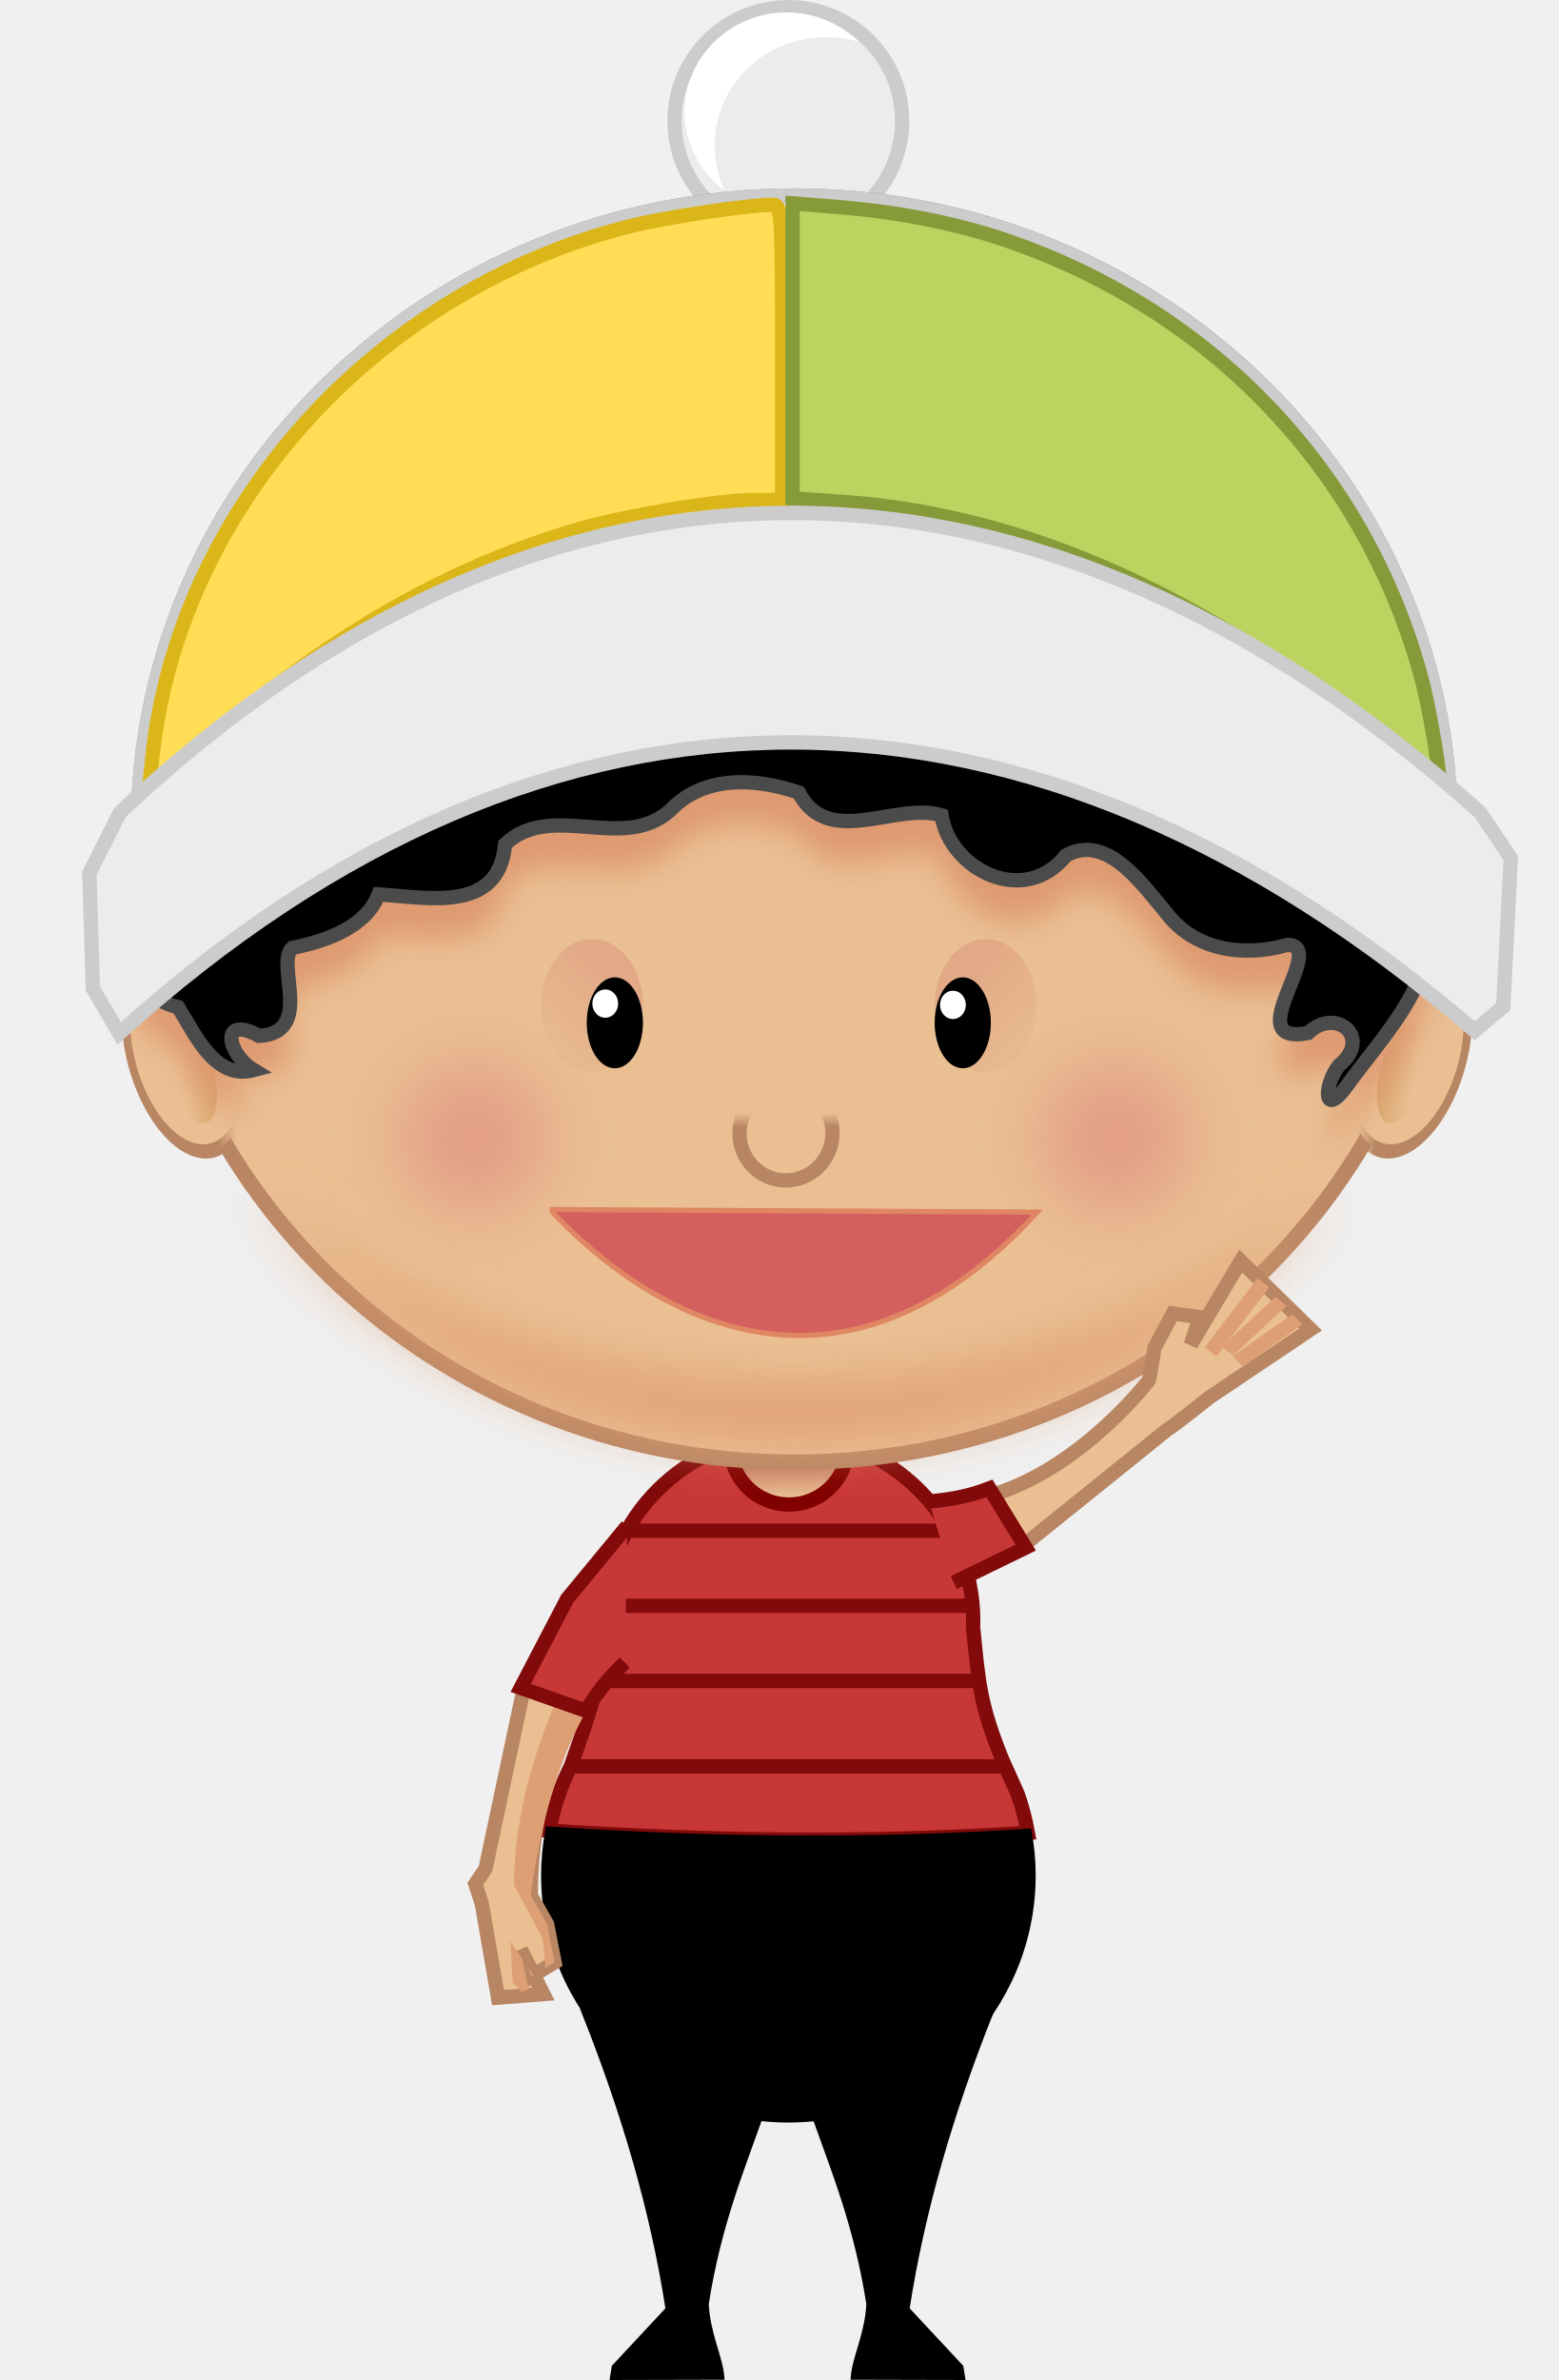
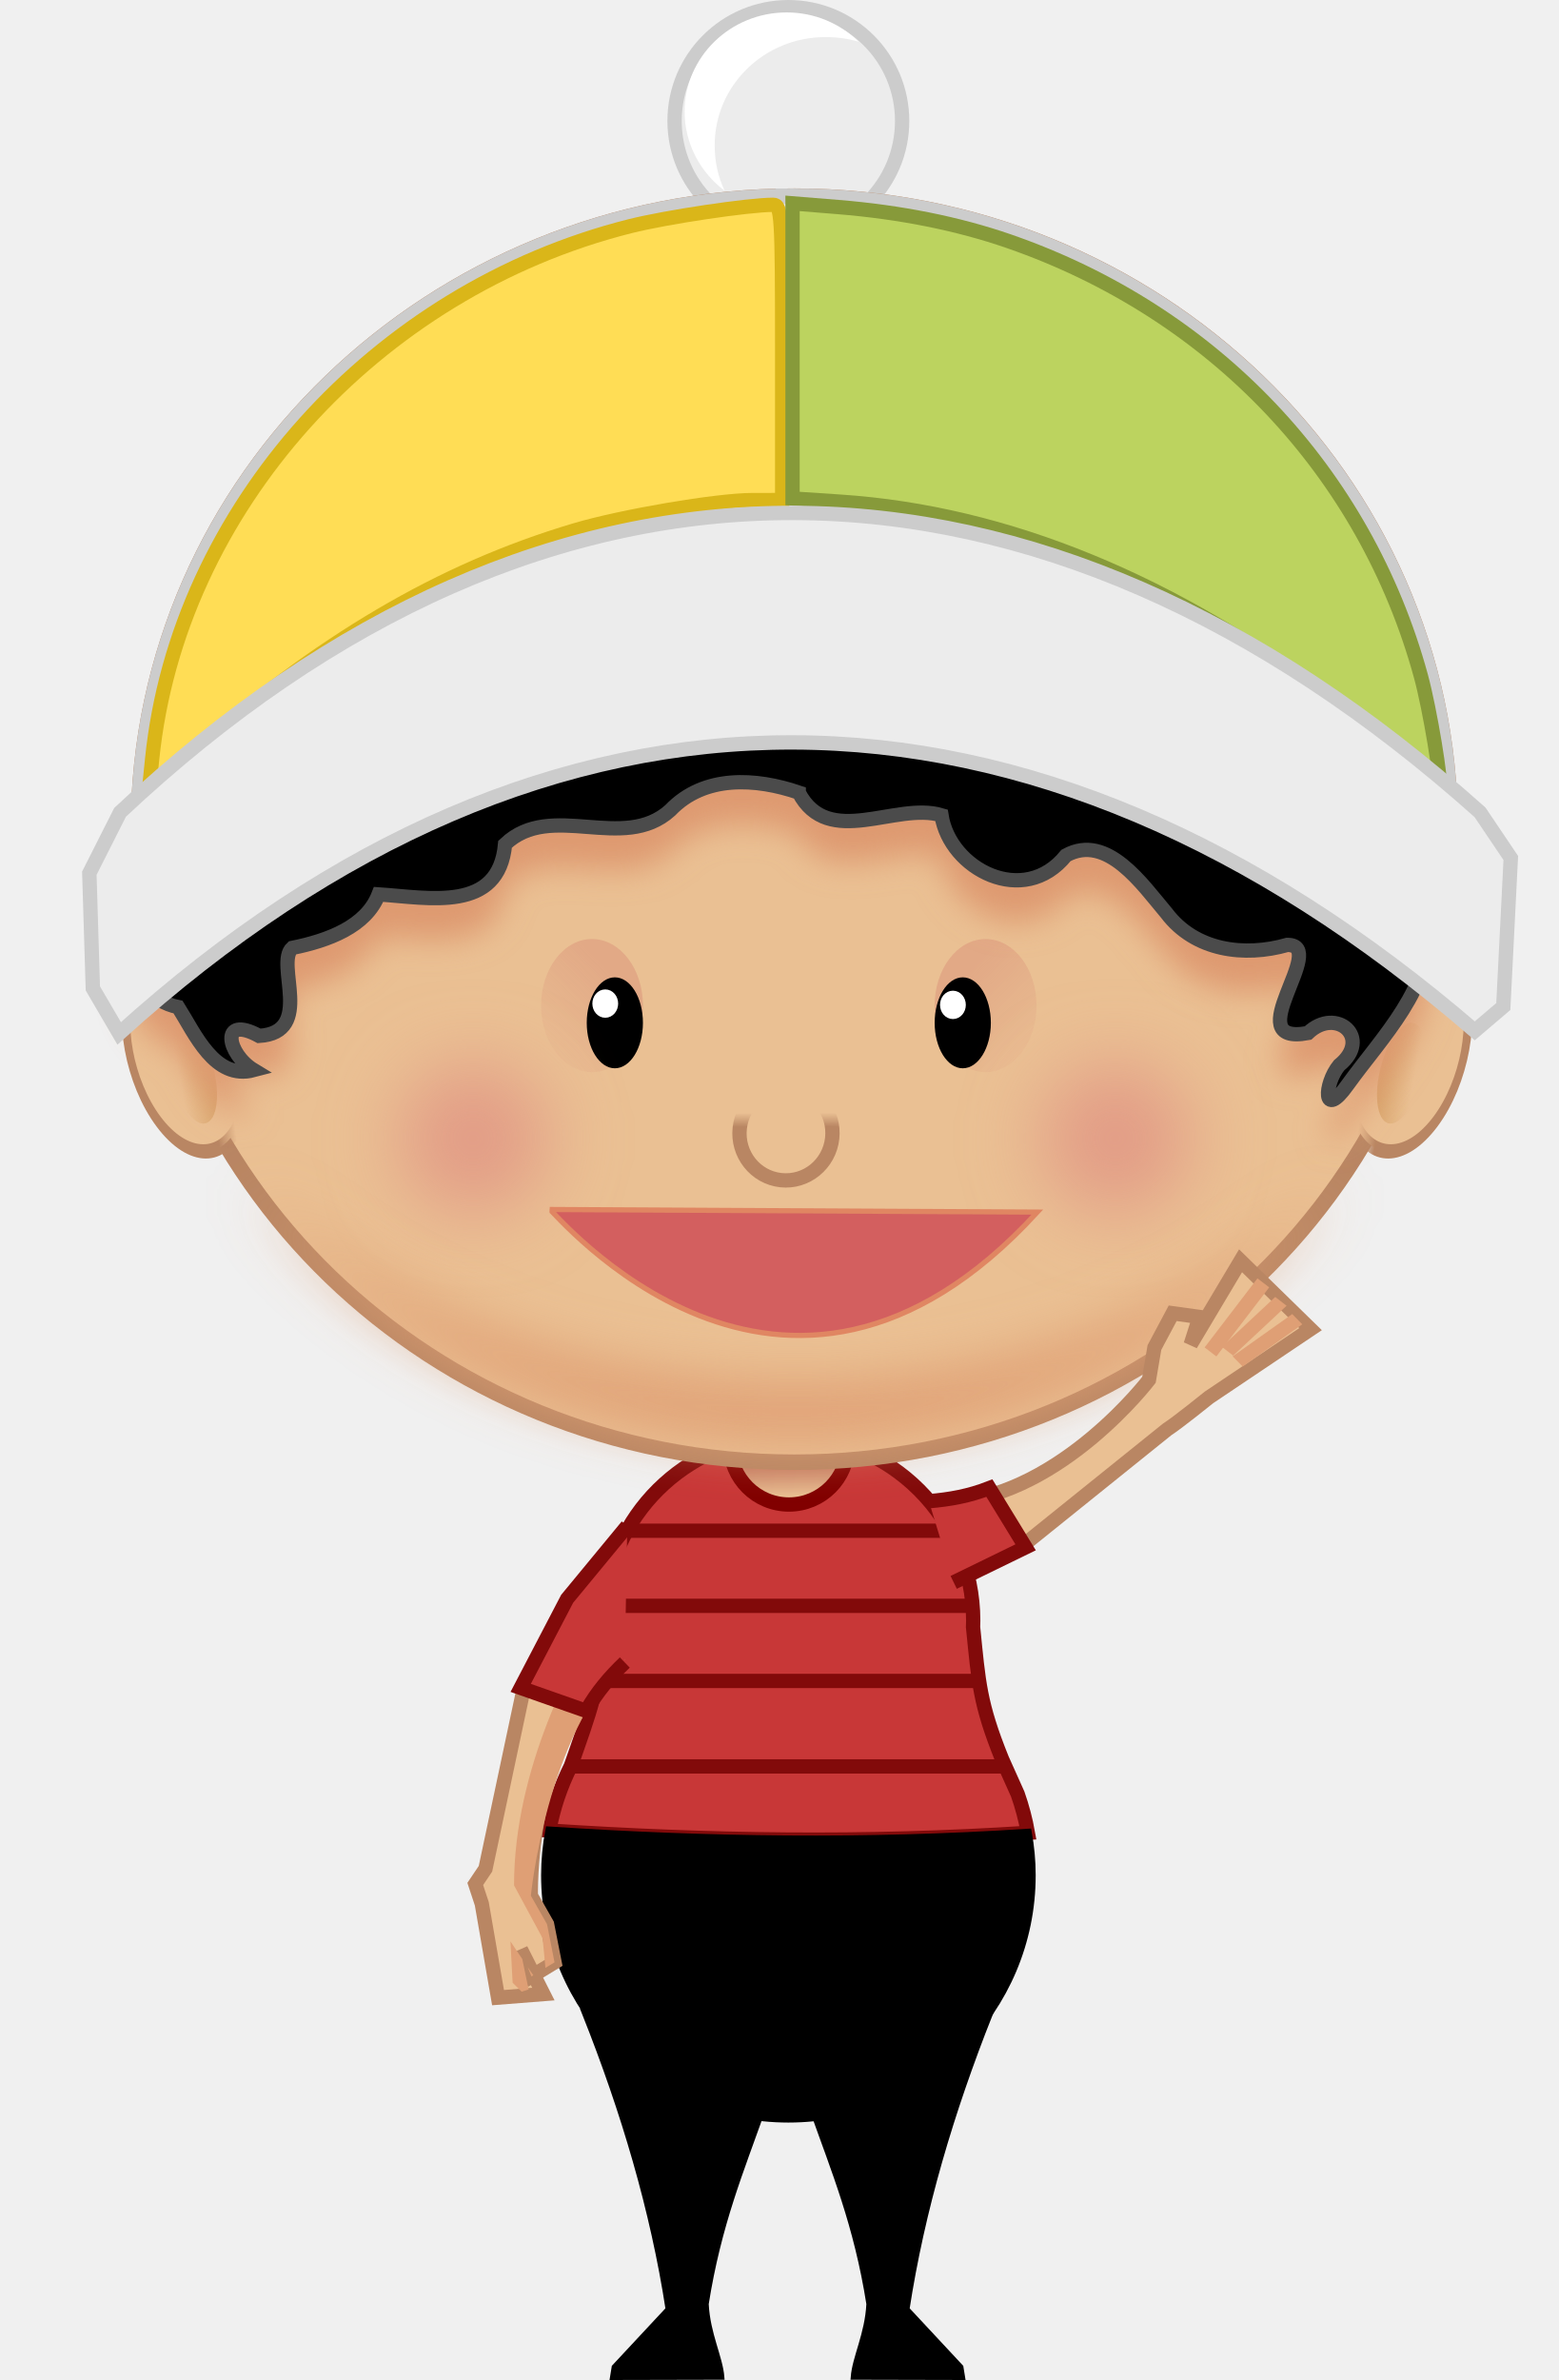
- <svg xmlns="http://www.w3.org/2000/svg" xmlns:xlink="http://www.w3.org/1999/xlink" width="84.953mm" height="129.667mm" viewBox="0 0 301.015 459.448" id="svg4252" version="1.1">
-   <defs id="defs4254">
-     <filter id="filter3447" height="1.486" width="1.124" y="-0.243" x="-0.062">
-       <feGaussianBlur id="feGaussianBlur3449" stdDeviation="5.424" />
+ <svg xmlns="http://www.w3.org/2000/svg" xmlns:xlink="http://www.w3.org/1999/xlink" width="321.082" height="490.078" viewBox="0 0 301.015 459.448">
+   <defs>
+     <linearGradient id="k" y2="76.099" xlink:href="#a" gradientUnits="userSpaceOnUse" x2="155.33" y1="85.492" x1="165.55" />
+     <linearGradient id="a">
+       <stop style="stop-color:#b98663" offset="0" />
+       <stop style="stop-color:#b98663;stop-opacity:0" offset="1" />
+     </linearGradient>
+     <linearGradient id="l" y2="32.778" xlink:href="#b" gradientUnits="userSpaceOnUse" x2="190.84" y1="67.726" x1="241.07" />
+     <linearGradient id="b">
+       <stop style="stop-color:#d9a66d" offset="0" />
+       <stop style="stop-color:#d9a66d;stop-opacity:0" offset="1" />
+     </linearGradient>
+     <linearGradient gradientTransform="matrix(5.0079 0 0 4.0423 -1194.087 317.455)" id="g" y2="77.928" xlink:href="#c" gradientUnits="userSpaceOnUse" x2="156.07" y1="74.75" x1="160" />
+     <linearGradient id="c">
+       <stop style="stop-color:#e2a986" offset="0" />
+       <stop style="stop-color:#e2a986;stop-opacity:0" offset="1" />
+     </linearGradient>
+     <linearGradient gradientTransform="matrix(.2167 0 0 .21996 388.89 586.071)" id="e" y2="48.542" xlink:href="#a" gradientUnits="userSpaceOnUse" x2="200.85" y1="60.694" x1="202.2" />
+     <linearGradient gradientTransform="translate(-178.333 381.635) scale(2.762)" id="d" y2="118.38" gradientUnits="userSpaceOnUse" x2="196.56" y1="120.5" x1="196.61">
+       <stop style="stop-color:#eac093" offset="0" />
+       <stop style="stop-color:#c78066" offset="1" />
+     </linearGradient>
+     <linearGradient gradientTransform="matrix(5.0079 0 0 4.0423 -464.763 317.455)" y2="77.928" x2="156.07" y1="74.75" x1="160" gradientUnits="userSpaceOnUse" id="f" xlink:href="#c" />
+     <linearGradient xlink:href="#a" id="i" gradientUnits="userSpaceOnUse" x1="165.55" y1="85.492" x2="155.33" y2="76.099" />
+     <linearGradient xlink:href="#b" id="j" gradientUnits="userSpaceOnUse" x1="241.07" y1="67.726" x2="190.84" y2="32.778" />
+     <filter id="n" height="1.486" width="1.124" y="-.243" x="-.062">
+       <feGaussianBlur stdDeviation="5.424" />
    </filter>
-     <filter id="filter3326">
-       <feGaussianBlur id="feGaussianBlur3328" stdDeviation="3.043" />
+     <filter id="m">
+       <feGaussianBlur stdDeviation="3.043" />
    </filter>
-     <linearGradient id="linearGradient2534" y2="76.099" xlink:href="#linearGradient3323" gradientUnits="userSpaceOnUse" x2="155.33" y1="85.492" x1="165.55" />
-     <linearGradient id="linearGradient3323">
-       <stop id="stop3325" style="stop-color:#b98663" offset="0" />
-       <stop id="stop3327" style="stop-color:#b98663;stop-opacity:0" offset="1" />
-     </linearGradient>
-     <linearGradient id="linearGradient3236" y2="32.778" xlink:href="#linearGradient3230" gradientUnits="userSpaceOnUse" x2="190.84" y1="67.726" x1="241.07" />
-     <linearGradient id="linearGradient3230">
-       <stop id="stop3232" style="stop-color:#d9a66d" offset="0" />
-       <stop id="stop3234" style="stop-color:#d9a66d;stop-opacity:0" offset="1" />
-     </linearGradient>
-     <filter id="filter3551" height="2.213" width="2.213" y="-0.606" x="-0.606">
-       <feGaussianBlur id="feGaussianBlur3553" stdDeviation="2.617" />
+     <filter id="h" height="2.213" width="2.213" y="-.606" x="-.606">
+       <feGaussianBlur stdDeviation="2.617" />
    </filter>
-     <linearGradient gradientTransform="matrix(5.0079,0,0,4.0423,-1194.087,317.4555)" id="linearGradient3349" y2="77.928" xlink:href="#linearGradient3343" gradientUnits="userSpaceOnUse" x2="156.07" y1="74.75" x1="160" />
-     <linearGradient id="linearGradient3343">
-       <stop id="stop3345" style="stop-color:#e2a986" offset="0" />
-       <stop id="stop3347" style="stop-color:#e2a986;stop-opacity:0" offset="1" />
-     </linearGradient>
-     <linearGradient id="linearGradient4864" y2="77.928" xlink:href="#linearGradient3343" gradientUnits="userSpaceOnUse" x2="156.07" y1="74.75" x1="160" />
-     <linearGradient gradientTransform="matrix(0.216692,0,0,0.2199589,388.8893,586.0712)" id="linearGradient3216" y2="48.542" xlink:href="#linearGradient3323" gradientUnits="userSpaceOnUse" x2="200.85" y1="60.694" x1="202.2" />
-     <linearGradient gradientTransform="matrix(2.762,0,0,2.762,-178.3334,381.6355)" id="linearGradient3338" y2="118.38" gradientUnits="userSpaceOnUse" x2="196.56" y1="120.5" x1="196.61">
-       <stop id="stop3334" style="stop-color:#eac093" offset="0" />
-       <stop id="stop3336" style="stop-color:#c78066" offset="1" />
-     </linearGradient>
-     <linearGradient gradientTransform="matrix(5.0079,0,0,4.0423,-464.7634,317.4555)" y2="77.928" x2="156.07" y1="74.75" x1="160" gradientUnits="userSpaceOnUse" id="linearGradient4929" xlink:href="#linearGradient3343" />
-     <linearGradient xlink:href="#linearGradient3323" id="linearGradient5124" gradientUnits="userSpaceOnUse" x1="165.55" y1="85.492" x2="155.33" y2="76.099" />
-     <linearGradient xlink:href="#linearGradient3230" id="linearGradient5126" gradientUnits="userSpaceOnUse" x1="241.07" y1="67.726" x2="190.84" y2="32.778" />
  </defs>
-   <g id="layer1" transform="translate(-212.3499,-425.4952)">
-     <g id="g3289" transform="translate(-4.793361,537.6655)">
-       <circle r="7.955" cy="14.784" cx="218.319" id="path3285" style="fill:#ececec;stroke:#cccccc" transform="matrix(2.762,0,0,2.762,-233.63,-129.65)" />
-       <path id="path3287" style="fill:#ffffff" d="m 369.04,-109.77 c -10.85,0 -19.7,8.57 -19.7,19.175 0,6.201 3.06,11.736 7.73,15.251 -1.27,-2.669 -1.93,-5.627 -1.93,-8.758 0,-11.561 9.56,-20.908 21.39,-20.908 2.22,0 4.4,0.29 6.41,0.9 -3.56,-3.5 -8.45,-5.66 -13.9,-5.66 z" />
+   <g transform="translate(-212.35 -425.495)">
+     <g transform="translate(-4.793 537.665)">
+       <circle r="7.955" cy="14.784" cx="218.319" style="fill:#ececec;stroke:#ccc" transform="translate(-233.63 -129.65) scale(2.762)" />
+       <path style="fill:#fff" d="M369.04-109.77c-10.85 0-19.7 8.57-19.7 19.175 0 6.201 3.06 11.736 7.73 15.251-1.27-2.669-1.93-5.627-1.93-8.758 0-11.561 9.56-20.908 21.39-20.908 2.22 0 4.4.29 6.41.9-3.56-3.5-8.45-5.66-13.9-5.66z" />
    </g>
-     <path id="path3273" style="fill:#c83737;stroke:#820a0a;stroke-width:2.76" d="m 364.583,702.685 c -18.475,0 -33.685,14.04 -35.5,32.03 l -0.25,5 c -0.603,11.44 -2.601,16.26 -6.25,26.69 -1.96,3.88 -3.37,8.07 -4.187,12.47 30.345,2 61.082,2.48 92.437,0.44 -0.462,-2.57 -1.113,-5.06 -1.968,-7.47 l -3.031,-6.75 c -4.336,-10.76 -4.508,-14.75 -5.594,-25.5 0.015,-0.42 0.031,-0.83 0.031,-1.25 0,-19.7 -15.992,-35.66 -35.688,-35.66 z" />
-     <circle r="11.344" cy="704.592" cx="364.696" id="path3330" style="fill:url(#linearGradient3338);stroke:#810000;stroke-width:2.762" />
-     <ellipse ry="122.204" rx="126.644" cy="585.561" cx="365.726" id="path3160" style="fill:#eac093;stroke:#b98663;stroke-width:2.99" />
-     <ellipse ry="9.113" rx="8.977" cy="600.714" cx="432.383" id="path3214" style="fill:#eac093;stroke:url(#linearGradient3216);stroke-width:2.762" transform="matrix(0.9940374,0.1090395,-0.1093432,0.9940041,0,0)" />
-     <ellipse ry="12.848" rx="9.837" cy="619.616" cx="326.664" id="path3224" style="fill:url(#linearGradient4929)" />
-     <ellipse ry="8.778" rx="5.425" cy="622.944" cx="331.071" id="path3227" style="fill:#000000" />
-     <ellipse ry="1.733" rx="1.486" cy="619.232" cx="329.221" id="path3229" style="fill:#ffffff;stroke:#ffffff;stroke-width:2.009" />
-     <ellipse ry="12.848" rx="9.837" cy="619.616" cx="-402.66" id="path3233" style="fill:url(#linearGradient3349)" transform="scale(-1,1)" />
-     <ellipse ry="8.778" rx="5.425" cy="622.944" cx="-398.252" id="path3235" style="fill:#000000" transform="scale(-1,1)" />
-     <ellipse ry="1.733" rx="1.486" cy="619.482" cx="-396.353" id="path3237" style="fill:#ffffff;stroke:#ffffff;stroke-width:2.009" transform="scale(-1,1)" />
-     <circle r="5.179" cy="89.607" cx="173.393" id="path3257" style="fill:#e29b86;filter:url(#filter3551)" transform="matrix(2.762,0,0,2.762,-51.21336,397.7455)" />
-     <circle r="5.179" cy="89.607" cx="173.393" id="path3259" style="fill:#e29b86;filter:url(#filter3551)" transform="matrix(-2.762,0,0,-2.762,782.6166,892.7355)" />
-     <path id="path3307" style="fill:#000000;fill-rule:evenodd;stroke:#000000;stroke-width:0.934px" d="m 403.616,814.215 c -7.564,19.02 -13.186,38.04 -16.109,57.05 l 10.404,11.16 0.332,2.05 -21.163,-0.05 c 0.291,-3.84 2.736,-8.31 3.026,-14.16 -2.401,-15.25 -6.828,-25.84 -10.884,-37.28 l 34.394,-18.77 z" />
-     <path id="path3315" style="fill:#000000;stroke:#000000;stroke-width:1.5" d="m 318.396,778.845 c -0.523,2.8 -0.813,5.7 -0.813,8.65 0,25.95 21.056,47 47,47 25.944,0 47,-21.05 47,-47 2e-4,-2.8 -0.269,-5.55 -0.75,-8.22 -31.359,2.04 -62.088,1.57 -92.437,-0.43 z" />
-     <path id="path3334" style="fill:none;stroke:#820a0a;stroke-width:2.76" d="m 406.961,766.495 -84.757,0" />
-     <path id="path3338" style="fill:none;stroke:#820a0a;stroke-width:2.76" d="m 402.474,749.995 -75.783,0" />
-     <path id="path3340" style="fill:none;stroke:#820a0a;stroke-width:2.76" d="m 400.986,735.495 -71.306,0" />
-     <path id="path3342" style="fill:none;stroke:#820a0a;stroke-width:2.76" d="m 395.999,720.995 -62.833,0" />
-     <path id="path3368" style="fill:#ececec;stroke:#cccccc;stroke-width:2.99" d="m 365.708,463.374 c -69.911,0 -126.62,54.731 -126.62,122.19 0,6.854 0.59,13.573 1.71,20.122 l 34.79,-30.187 62.996,-28 47,-2 33,14 c 0,0 33,15 36,19 3,4 26,25 26,25 l 8.469,9.906 c 2.162,-8.943 3.312,-18.268 3.312,-27.844 0,-67.456 -56.749,-122.19 -126.66,-122.19 z" />
-     <path id="path3375" style="fill:#ffdd55;stroke:#dab619;stroke-width:2.76" d="m 241.727,572.027 c 4.93,-48.171 42.89,-90.467 92.329,-102.88 6.934,-1.746 22.785,-4.11 27.577,-4.118 1.626,-0.002 1.75,2.02 1.75,28.498 l 0,28.5 -5.75,0.006 c -6.859,0.008 -25.168,3.122 -34.25,5.826 -25.956,7.727 -49.386,21.525 -74.906,44.109 l -7.41,6.559 0.66,-6.5 z" />
-     <path id="path3377" style="fill:#bcd35f;stroke:#879a3a;stroke-width:2.76" d="m 484.883,573.329 c -2.75,-2.468 -9.275,-7.742 -14.5,-11.719 -31.328,-23.85 -63.727,-37.137 -95.75,-39.269 l -9.25,-0.616 0,-28.487 0,-28.487 8.75,0.708 c 12.053,0.976 23.227,3.212 33.043,6.613 39.555,13.705 68.76,44.53 79.543,83.955 1.721,6.293 4.14,20.867 3.555,21.42 -0.215,0.203 -2.641,-1.65 -5.391,-4.118 z" />
-     <g id="g2524" transform="translate(416.5266,537.6655)">
-       <circle r="41.429" cy="66.571" cx="200.714" id="path2510" style="fill:#eac093;stroke:url(#linearGradient5124);stroke-width:5.877" transform="matrix(-0.24852,-0.33228,-0.1271,0.32945,-109.94,135.48)" />
-       <circle r="41.429" cy="66.571" cx="200.714" id="path2512" style="fill:url(#linearGradient5126)" transform="matrix(0.1093,0.14302,0.023161,-0.18631,-190.38,78.7)" />
+     <path style="fill:#c83737;stroke:#820a0a;stroke-width:2.76" d="M364.583 702.685c-18.475 0-33.685 14.04-35.5 32.03l-.25 5c-.603 11.44-2.601 16.26-6.25 26.69a46.408 46.408 0 0 0-4.187 12.47c30.345 2 61.082 2.48 92.437.44a47.263 47.263 0 0 0-1.969-7.47l-3.031-6.75c-4.336-10.76-4.508-14.75-5.594-25.5.015-.42.031-.83.031-1.25 0-19.7-15.992-35.66-35.688-35.66z" />
+     <circle r="11.344" cy="704.592" cx="364.696" style="fill:url(#d);stroke:#810000;stroke-width:2.762" />
+     <ellipse ry="122.204" rx="126.644" cy="585.561" cx="365.726" style="fill:#eac093;stroke:#b98663;stroke-width:2.99" />
+     <ellipse ry="9.113" rx="8.977" cy="600.714" cx="432.383" style="fill:#eac093;stroke:url(#e);stroke-width:2.762" transform="rotate(6.26) skewX(-.018)" />
+     <ellipse ry="12.848" rx="9.837" cy="619.616" cx="326.664" style="fill:url(#f)" />
+     <ellipse ry="8.778" rx="5.425" cy="622.944" cx="331.071" style="fill:#000" />
+     <ellipse ry="1.733" rx="1.486" cy="619.232" cx="329.221" style="fill:#fff;stroke:#fff;stroke-width:2.009" />
+     <ellipse ry="12.848" rx="9.837" cy="619.616" cx="-402.66" style="fill:url(#g)" transform="scale(-1 1)" />
+     <ellipse ry="8.778" rx="5.425" cy="622.944" cx="-398.252" style="fill:#000" transform="scale(-1 1)" />
+     <ellipse ry="1.733" rx="1.486" cy="619.482" cx="-396.353" style="fill:#fff;stroke:#fff;stroke-width:2.009" transform="scale(-1 1)" />
+     <circle r="5.179" cy="89.607" cx="173.393" style="fill:#e29b86;filter:url(#h)" transform="translate(-51.213 397.745) scale(2.762)" />
+     <circle r="5.179" cy="89.607" cx="173.393" style="fill:#e29b86;filter:url(#h)" transform="rotate(180 391.308 446.368) scale(2.762)" />
+     <path style="fill:#000;fill-rule:evenodd;stroke:#000;stroke-width:.934px" d="M403.616 814.215c-7.564 19.02-13.186 38.04-16.109 57.05l10.404 11.16.332 2.05-21.163-.05c.29-3.84 2.736-8.31 3.026-14.16-2.401-15.25-6.828-25.84-10.884-37.28l34.394-18.77z" />
+     <path style="fill:#000;stroke:#000;stroke-width:1.5" d="M318.396 778.845a47.15 47.15 0 0 0-.813 8.65c0 25.95 21.056 47 47 47s47-21.05 47-47c0-2.8-.27-5.55-.75-8.22-31.36 2.04-62.088 1.57-92.437-.43z" />
+     <path style="fill:none;stroke:#820a0a;stroke-width:2.76" d="M406.961 766.495h-84.757M402.474 749.995h-75.783M400.986 735.495H329.68M396 720.995h-62.834" />
+     <path style="fill:#ececec;stroke:#ccc;stroke-width:2.99" d="M365.708 463.374c-69.911 0-126.62 54.731-126.62 122.19 0 6.854.59 13.573 1.71 20.122l34.79-30.187 62.996-28 47-2 33 14s33 15 36 19 26 25 26 25l8.469 9.906a118.375 118.375 0 0 0 3.312-27.844c0-67.456-56.75-122.19-126.66-122.19z" />
+     <path style="fill:#fd5;stroke:#dab619;stroke-width:2.76" d="M241.727 572.027c4.93-48.17 42.89-90.467 92.329-102.88 6.934-1.746 22.785-4.11 27.577-4.118 1.626-.002 1.75 2.02 1.75 28.498v28.5l-5.75.006c-6.86.008-25.168 3.122-34.25 5.826-25.956 7.727-49.386 21.525-74.906 44.11l-7.41 6.558.66-6.5z" />
+     <path style="fill:#bcd35f;stroke:#879a3a;stroke-width:2.76" d="M484.883 573.33c-2.75-2.469-9.275-7.743-14.5-11.72-31.328-23.85-63.727-37.137-95.75-39.269l-9.25-.616v-56.974l8.75.708c12.053.976 23.227 3.212 33.043 6.613 39.555 13.705 68.76 44.53 79.543 83.955 1.72 6.293 4.14 20.867 3.555 21.42-.215.203-2.641-1.65-5.391-4.118z" />
+     <g transform="translate(416.527 537.665)">
+       <circle r="41.429" cy="66.571" cx="200.714" style="fill:#eac093;stroke:url(#i);stroke-width:5.877" transform="matrix(-.24852 -.33228 -.1271 .32945 -109.94 135.48)" />
+       <circle r="41.429" cy="66.571" cx="200.714" style="fill:url(#j)" transform="matrix(.1093 .14302 .02316 -.18631 -190.38 78.7)" />
    </g>
-     <g id="g2528" transform="matrix(-1,0,0,1,315.9626,537.6655)">
-       <circle r="41.429" cy="66.571" cx="200.714" id="path2530" style="fill:#eac093;stroke:url(#linearGradient2534);stroke-width:5.877" transform="matrix(-0.24852,-0.33228,-0.1271,0.32945,-109.94,135.48)" />
-       <circle r="41.429" cy="66.571" cx="200.714" id="path2532" style="fill:url(#linearGradient3236)" transform="matrix(0.1093,0.14302,0.023161,-0.18631,-190.38,78.7)" />
+     <g transform="matrix(-1 0 0 1 315.963 537.665)">
+       <circle r="41.429" cy="66.571" cx="200.714" style="fill:#eac093;stroke:url(#k);stroke-width:5.877" transform="matrix(-.24852 -.33228 -.1271 .32945 -109.94 135.48)" />
+       <circle r="41.429" cy="66.571" cx="200.714" style="fill:url(#l)" transform="matrix(.1093 .14302 .02316 -.18631 -190.38 78.7)" />
    </g>
-     <path id="path3320" style="fill:#de996f;fill-rule:evenodd;filter:url(#filter3326)" d="m 366.583,586.499 c 5.702,10.917 18.723,1.747 27.553,4.376 1.62,10.468 15.949,17.846 24.05,7.762 7.952,-4.363 14.746,5.631 19.396,11.112 5.52,7.309 15.037,8.523 23.33,6.155 8.273,-0.046 -9.832,19.599 3.995,17.011 5.471,-5.213 12.521,0.977 6.016,6.23 -2.932,3.58 -3.275,10.71 1.63,3.78 6.725,-9.354 16.421,-18.741 15.688,-31.179 -7.831,-15.666 -21.927,-28.916 -39.488,-32.409 -11.318,-2.818 -22.898,-4.47 -34.527,-4.912 -11.666,-1.26 -21.825,-7.865 -33.739,-7.268 -21.149,-2.442 -44.271,-6.998 -63.946,3.85 -11.187,5.177 -18.784,15.971 -30.854,19.524 -13.49,6.248 -29.96,5.243 -41.76,15.295 -10.38,4.753 -7.48,20.017 2.81,22.08 3.27,5.145 7.05,14.179 14.61,12.169 -5.15,-3.116 -6.66,-10.796 1.03,-6.606 10.78,-0.654 3.04,-13.947 6.41,-16.987 6.93,-1.401 14.26,-4.107 16.67,-10.33 9.81,0.646 23.22,3.572 24.42,-9.678 8.886,-8.451 22.832,1.686 31.904,-6.566 6.562,-6.863 16.54,-6.224 24.802,-3.409 z" />
-     <path id="path2542" style="fill:#000000;fill-rule:evenodd;stroke:#000000;stroke-width:1px" d="m 366.583,578.499 c 5.702,10.917 18.723,1.747 27.553,4.376 1.62,10.468 15.949,17.846 24.05,7.762 7.952,-4.363 14.746,5.631 19.396,11.112 5.52,7.309 15.037,8.523 23.33,6.155 8.273,-0.046 -9.832,19.599 3.995,17.011 5.471,-5.213 12.521,0.977 6.016,6.235 -2.932,3.573 -3.275,10.705 1.63,3.775 6.725,-9.354 16.421,-18.741 15.688,-31.179 -7.831,-15.666 -21.927,-28.916 -39.488,-32.409 -11.318,-2.818 -22.898,-4.47 -34.527,-4.912 -11.666,-1.26 -21.825,-7.865 -33.739,-7.268 -21.149,-2.442 -44.271,-6.998 -63.946,3.85 -11.187,5.177 -18.784,15.971 -30.854,19.524 -13.49,6.248 -29.96,5.243 -41.76,15.295 -10.38,4.753 -7.48,20.017 2.81,22.08 3.27,5.145 7.05,14.18 14.61,12.166 -5.15,-3.113 -6.66,-10.793 1.03,-6.603 10.78,-0.654 3.04,-13.947 6.41,-16.987 6.93,-1.401 14.26,-4.107 16.67,-10.33 9.81,0.646 23.22,3.572 24.42,-9.678 8.886,-8.451 22.832,1.686 31.904,-6.566 6.562,-6.863 16.54,-6.224 24.802,-3.409 z" />
-     <path id="path3318" style="fill:none;stroke:#4b4b4b;stroke-width:2.76" d="m 366.583,578.499 c 5.702,10.917 18.723,1.747 27.553,4.376 1.62,10.468 15.949,17.846 24.05,7.762 7.952,-4.363 14.746,5.631 19.396,11.112 5.52,7.309 15.037,8.523 23.33,6.155 8.273,-0.046 -9.832,19.599 3.995,17.011 5.471,-5.213 12.521,0.977 6.016,6.235 -2.932,3.573 -3.275,10.705 1.63,3.775 6.725,-9.354 16.421,-18.741 15.688,-31.179 -7.831,-15.666 -21.927,-28.916 -39.488,-32.409 -11.318,-2.818 -22.898,-4.47 -34.527,-4.912 -11.666,-1.26 -21.825,-7.865 -33.739,-7.268 -21.149,-2.442 -44.271,-6.998 -63.946,3.85 -11.187,5.177 -18.784,15.971 -30.854,19.524 -13.49,6.248 -29.96,5.243 -41.76,15.295 -10.38,4.753 -7.48,20.017 2.81,22.08 3.27,5.145 7.05,14.18 14.61,12.166 -5.15,-3.113 -6.66,-10.793 1.03,-6.603 10.78,-0.654 3.04,-13.947 6.41,-16.987 6.93,-1.401 14.26,-4.107 16.67,-10.33 9.81,0.646 23.22,3.572 24.42,-9.678 8.886,-8.451 22.832,1.686 31.904,-6.566 6.562,-6.863 16.54,-6.224 24.802,-3.409 z" />
-     <path id="path3358" style="fill:#ececec;fill-rule:evenodd;stroke:#cccccc;stroke-width:2.78" d="m 497.119,624.494 5.507,-4.689 1.447,-28.68 -5.944,-8.817 c -85.439,-76.407 -179.91,-77.712 -262.59,0 l -5.94,11.756 0.68,22.241 5.08,8.684 c 83.322,-75.458 176.32,-74.179 261.76,-0.495 z" />
-     <path id="path3341" style="fill:#000000;fill-rule:evenodd;stroke:#000000;stroke-width:0.934px" d="m 325.222,814.215 c 7.563,19.02 13.186,38.04 16.109,57.05 l -10.404,11.16 -0.332,2.05 21.163,-0.05 c -0.29,-3.84 -2.736,-8.31 -3.026,-14.16 2.401,-15.25 6.828,-25.84 10.884,-37.28 l -34.394,-18.77 z" />
-     <path id="path3398" style="fill:#e0a075;filter:url(#filter3447)" d="m 47.344,248.69 c 22.794,32.33 61.226,53.59 104.78,53.59 43.56,0 82.02,-21.26 104.82,-53.59 -25.59,25.44 -63.08,41.5 -104.82,41.5 -41.73,0 -79.193,-16.06 -104.78,-41.5 z" transform="matrix(1,0,0,0.92536,213.5866,424.0555)" />
-     <g id="g5298" transform="matrix(0.9869552,-0.160995,0.160995,0.9869552,-116.4585,71.3008)">
-       <g transform="matrix(-0.7800742,0.625687,0.625687,0.7800742,204.0782,581.233)" id="g3385">
-         <path d="M 12.607,193.164 44.056,211.33 l 3.5,0.5 2,3.5 11.366,14.454 -6.372,6.048 L 51.056,226.83 l 2.5,5 -5,1.5 -4.5,-6 -2,-6 c 0,0 -19.819,-19.054 -40.819,-17.554 z" style="fill:#eac093;fill-rule:evenodd;stroke:#b98663;stroke-width:2.76" id="path3388" />
-         <path transform="translate(-190.94,-132.17)" d="m 183.88,327.41 3.12,9.09 c 21,-1.5 46,17 46,17 l 2,6 4.5,6 1.97,-0.59 -3.88,-4.22 -3.9,-10.94 c -16.86,-15.2 -40.33,-20.68 -49.81,-22.34 z m 58.31,29.06 1,3.97 3.552,4.842 1.216,-0.724 L 247.84,362.12 Z m 1.47,5.81 0.43,1.84 0.41,-0.12 z" style="fill:#df9f75;fill-rule:evenodd" id="path3390" />
-         <path transform="translate(-190.94,-132.17)" d="m 187.406,336.851 c 4.04,-0.29 7.814,-0.201 11.934,0.709 l 5.16,-12.37 -18.78,-4.841 -18.224,-0.786" style="fill:#c83737;fill-rule:evenodd;stroke:#820a0a;stroke-width:2.76" id="path3392" />
-       </g>
-     </g>
-     <path id="path3387" style="fill:#d35f5f;fill-rule:evenodd;stroke:#e08662;stroke-width:1px" d="m 412.654,659.485 -94.152,-0.505 c 0.662,0.08 44.849,54.35 94.152,0.505 z" />
-     <g transform="matrix(-0.8666949,-0.4988385,0.4988385,-0.8666949,313.4948,1522.625)" id="g5298-5">
-       <g transform="matrix(-0.7800742,0.625687,0.625687,0.7800742,204.0782,581.233)" id="g3385-6">
-         <path transform="translate(-190.94,-132.17)" d="m 190.248,327.688 -1.483,8.538 C 209.765,334.727 233,353.5 233,353.5 l 2,6 4.5,6 1.97,-0.59 -3.88,-4.22 -3.9,-10.94 c -16.86,-15.2 -33.962,-20.402 -43.442,-22.062 z M 242.19,356.47 l 1,3.97 10.81,13.06 2.69,-1.56 -8.85,-9.82 z m 1.47,5.81 0.43,1.84 0.41,-0.12 z" style="fill:#df9f75;fill-rule:evenodd" id="path3390-9" />
-         <g id="g5401">
-           <path id="path3388-2" style="fill:#eac093;fill-rule:evenodd;stroke:#b98663;stroke-width:2.76" d="M 12.607,193.164 44.056,211.33 c 2.173,0.955 8.959,4.888 8.959,4.888 L 74.396,226.222 63.056,241.33 l -12,-14.5 2.5,5 -5,1.5 -4.5,-6 -2,-6 c 0,0 -19.819,-19.054 -40.819,-17.554 z" />
-           <path id="path3392-1" style="fill:#c83737;fill-rule:evenodd;stroke:#820a0a;stroke-width:2.76" d="m 187.406,336.851 c 4.04,-0.29 7.814,-0.201 11.934,0.709 l 5.16,-12.37 -14.761,-4.56" transform="translate(-190.94,-132.17)" />
-         </g>
-         <rect style="fill:#df9f75;fill-opacity:1" id="rect5369" width="2.857" height="16.786" x="-126.05" y="-211.783" transform="matrix(0.691747,-0.7221399,-0.7221399,-0.691747,0,0)" />
-         <rect style="fill:#df9f75;fill-opacity:1" id="rect5369-7" width="2.774" height="14.104" x="-175.864" y="-194.488" transform="matrix(0.5838037,-0.8118948,-0.8946126,-0.4468426,0,0)" />
-         <rect style="fill:#df9f75;fill-opacity:1" id="rect5369-7-0" width="2.774" height="14.104" x="-156.451" y="-212.971" transform="matrix(0.6871398,-0.7265252,-0.8268167,-0.5624714,0,0)" />
-       </g>
+     <path style="fill:#de996f;fill-rule:evenodd;filter:url(#m)" d="M366.583 586.5c5.702 10.916 18.723 1.746 27.553 4.375 1.62 10.468 15.949 17.846 24.05 7.762 7.952-4.363 14.746 5.631 19.396 11.112 5.52 7.31 15.037 8.523 23.33 6.155 8.273-.046-9.832 19.6 3.995 17.011 5.47-5.213 12.52.977 6.016 6.23-2.932 3.58-3.275 10.71 1.63 3.78 6.725-9.354 16.42-18.74 15.688-31.179-7.831-15.666-21.927-28.916-39.488-32.409a169.645 169.645 0 0 0-34.527-4.912c-11.666-1.26-21.825-7.865-33.74-7.268-21.148-2.442-44.27-6.998-63.945 3.85-11.187 5.177-18.784 15.971-30.854 19.524-13.49 6.248-29.96 5.243-41.76 15.295-10.38 4.753-7.48 20.017 2.81 22.08 3.27 5.145 7.05 14.18 14.61 12.17-5.15-3.117-6.66-10.797 1.03-6.607 10.78-.654 3.04-13.947 6.41-16.987 6.93-1.4 14.26-4.107 16.67-10.33 9.81.646 23.22 3.572 24.42-9.678 8.886-8.45 22.832 1.686 31.904-6.566 6.562-6.863 16.54-6.224 24.802-3.409z" />
+     <path style="fill:#000;fill-rule:evenodd;stroke:#000;stroke-width:1px" d="M366.583 578.5c5.702 10.916 18.723 1.746 27.553 4.375 1.62 10.468 15.949 17.846 24.05 7.762 7.952-4.363 14.746 5.631 19.396 11.112 5.52 7.31 15.037 8.523 23.33 6.155 8.273-.046-9.832 19.6 3.995 17.011 5.47-5.213 12.52.977 6.016 6.235-2.932 3.573-3.275 10.705 1.63 3.775 6.725-9.354 16.42-18.74 15.688-31.179-7.831-15.666-21.927-28.916-39.488-32.409a169.645 169.645 0 0 0-34.527-4.912c-11.666-1.26-21.825-7.865-33.74-7.268-21.148-2.442-44.27-6.998-63.945 3.85-11.187 5.177-18.784 15.971-30.854 19.524-13.49 6.248-29.96 5.243-41.76 15.295-10.38 4.753-7.48 20.017 2.81 22.08 3.27 5.145 7.05 14.18 14.61 12.166-5.15-3.113-6.66-10.793 1.03-6.603 10.78-.654 3.04-13.947 6.41-16.987 6.93-1.4 14.26-4.107 16.67-10.33 9.81.646 23.22 3.572 24.42-9.678 8.886-8.45 22.832 1.686 31.904-6.566 6.562-6.863 16.54-6.224 24.802-3.409z" />
+     <path style="fill:none;stroke:#4b4b4b;stroke-width:2.76" d="M366.583 578.5c5.702 10.916 18.723 1.746 27.553 4.375 1.62 10.468 15.949 17.846 24.05 7.762 7.952-4.363 14.746 5.631 19.396 11.112 5.52 7.31 15.037 8.523 23.33 6.155 8.273-.046-9.832 19.6 3.995 17.011 5.47-5.213 12.52.977 6.016 6.235-2.932 3.573-3.275 10.705 1.63 3.775 6.725-9.354 16.42-18.74 15.688-31.179-7.831-15.666-21.927-28.916-39.488-32.409a169.645 169.645 0 0 0-34.527-4.912c-11.666-1.26-21.825-7.865-33.74-7.268-21.148-2.442-44.27-6.998-63.945 3.85-11.187 5.177-18.784 15.971-30.854 19.524-13.49 6.248-29.96 5.243-41.76 15.295-10.38 4.753-7.48 20.017 2.81 22.08 3.27 5.145 7.05 14.18 14.61 12.166-5.15-3.113-6.66-10.793 1.03-6.603 10.78-.654 3.04-13.947 6.41-16.987 6.93-1.4 14.26-4.107 16.67-10.33 9.81.646 23.22 3.572 24.42-9.678 8.886-8.45 22.832 1.686 31.904-6.566 6.562-6.863 16.54-6.224 24.802-3.409z" />
+     <path style="fill:#ececec;fill-rule:evenodd;stroke:#ccc;stroke-width:2.78" d="m497.119 624.494 5.507-4.689 1.447-28.68-5.944-8.817c-85.44-76.407-179.91-77.712-262.59 0l-5.94 11.756.68 22.241 5.08 8.684c83.322-75.458 176.32-74.179 261.76-.495z" />
+     <path style="fill:#000;fill-rule:evenodd;stroke:#000;stroke-width:.934px" d="M325.222 814.215c7.563 19.02 13.186 38.04 16.109 57.05l-10.404 11.16-.332 2.05 21.163-.05c-.29-3.84-2.736-8.31-3.026-14.16 2.4-15.25 6.828-25.84 10.884-37.28l-34.394-18.77z" />
+     <path style="fill:#e0a075;filter:url(#n)" d="M47.344 248.69c22.794 32.33 61.226 53.59 104.78 53.59 43.56 0 82.02-21.26 104.82-53.59-25.59 25.44-63.08 41.5-104.82 41.5-41.73 0-79.193-16.06-104.78-41.5z" transform="matrix(1 0 0 .92536 213.587 424.055)" />
+     <path d="m12.607 193.164 31.449 18.166 3.5.5 2 3.5 11.366 14.454-6.373 6.049-3.493-9.003 2.5 5-5 1.5-4.5-6-2-6s-19.82-19.054-40.82-17.554z" style="fill:#eac093;fill-rule:evenodd;stroke:#b98663;stroke-width:2.76" transform="scale(-1 1) rotate(47.997 -776.706 105.54)" />
+     <path transform="scale(-1 1) rotate(47.997 -532.797 -42.819)" d="m183.88 327.41 3.12 9.09c21-1.5 46 17 46 17l2 6 4.5 6 1.97-.59-3.88-4.22-3.9-10.94c-16.86-15.2-40.33-20.68-49.81-22.34zm58.31 29.06 1 3.97 3.552 4.842 1.216-.724-.118-2.438Zm1.47 5.81.43 1.84.41-.12z" style="fill:#df9f75;fill-rule:evenodd" />
+     <path transform="scale(-1 1) rotate(47.997 -532.797 -42.819)" d="M187.406 336.85c4.04-.29 7.814-.2 11.934.71l5.16-12.37-18.78-4.84-18.224-.787" style="fill:#c83737;fill-rule:evenodd;stroke:#820a0a;stroke-width:2.76" />
+     <path style="fill:#d35f5f;fill-rule:evenodd;stroke:#e08662;stroke-width:1px" d="m412.654 659.485-94.152-.505c.662.08 44.848 54.35 94.152.505z" />
+     <g>
+       <path transform="scale(1 -1) rotate(8.809 7119.466 1136.997)" d="m190.248 327.688-1.483 8.539c21-1.5 44.235 17.273 44.235 17.273l2 6 4.5 6 1.97-.59-3.88-4.22-3.9-10.94c-16.86-15.2-33.962-20.402-43.442-22.062zm51.942 28.782 1 3.97L254 373.5l2.69-1.56-8.85-9.82zm1.47 5.81.43 1.84.41-.12z" style="fill:#df9f75;fill-rule:evenodd" />
+       <path style="fill:#eac093;fill-rule:evenodd;stroke:#b98663;stroke-width:2.76" d="m12.607 193.164 31.449 18.166c2.173.955 8.96 4.888 8.96 4.888l21.38 10.004-11.34 15.108-12-14.5 2.5 5-5 1.5-4.5-6-2-6s-19.82-19.054-40.82-17.554z" transform="scale(1 -1) rotate(8.809 6166.07 2310.32)" />
+       <path style="fill:#c83737;fill-rule:evenodd;stroke:#820a0a;stroke-width:2.76" d="M187.406 336.85c4.04-.29 7.814-.2 11.934.71l5.16-12.37-14.76-4.56" transform="scale(1 -1) rotate(8.809 7119.466 1136.997)" />
+       <path style="fill:#df9f75;fill-opacity:1" transform="rotate(37.422 -1140.547 1088.25)" d="M-126.05-211.783h2.857v16.786h-2.857z" />
+       <path style="fill:#df9f75;fill-opacity:1" transform="matrix(.70126 .7129 -.81563 .57858 426.563 917.07)" d="M-175.864-194.488h2.774v14.104h-2.774z" />
+       <path style="fill:#df9f75;fill-opacity:1" transform="matrix(.7903 .61272 -.73092 .68246 426.563 917.07)" d="M-156.451-212.971h2.774v14.104h-2.774z" />
    </g>
  </g>
</svg>
